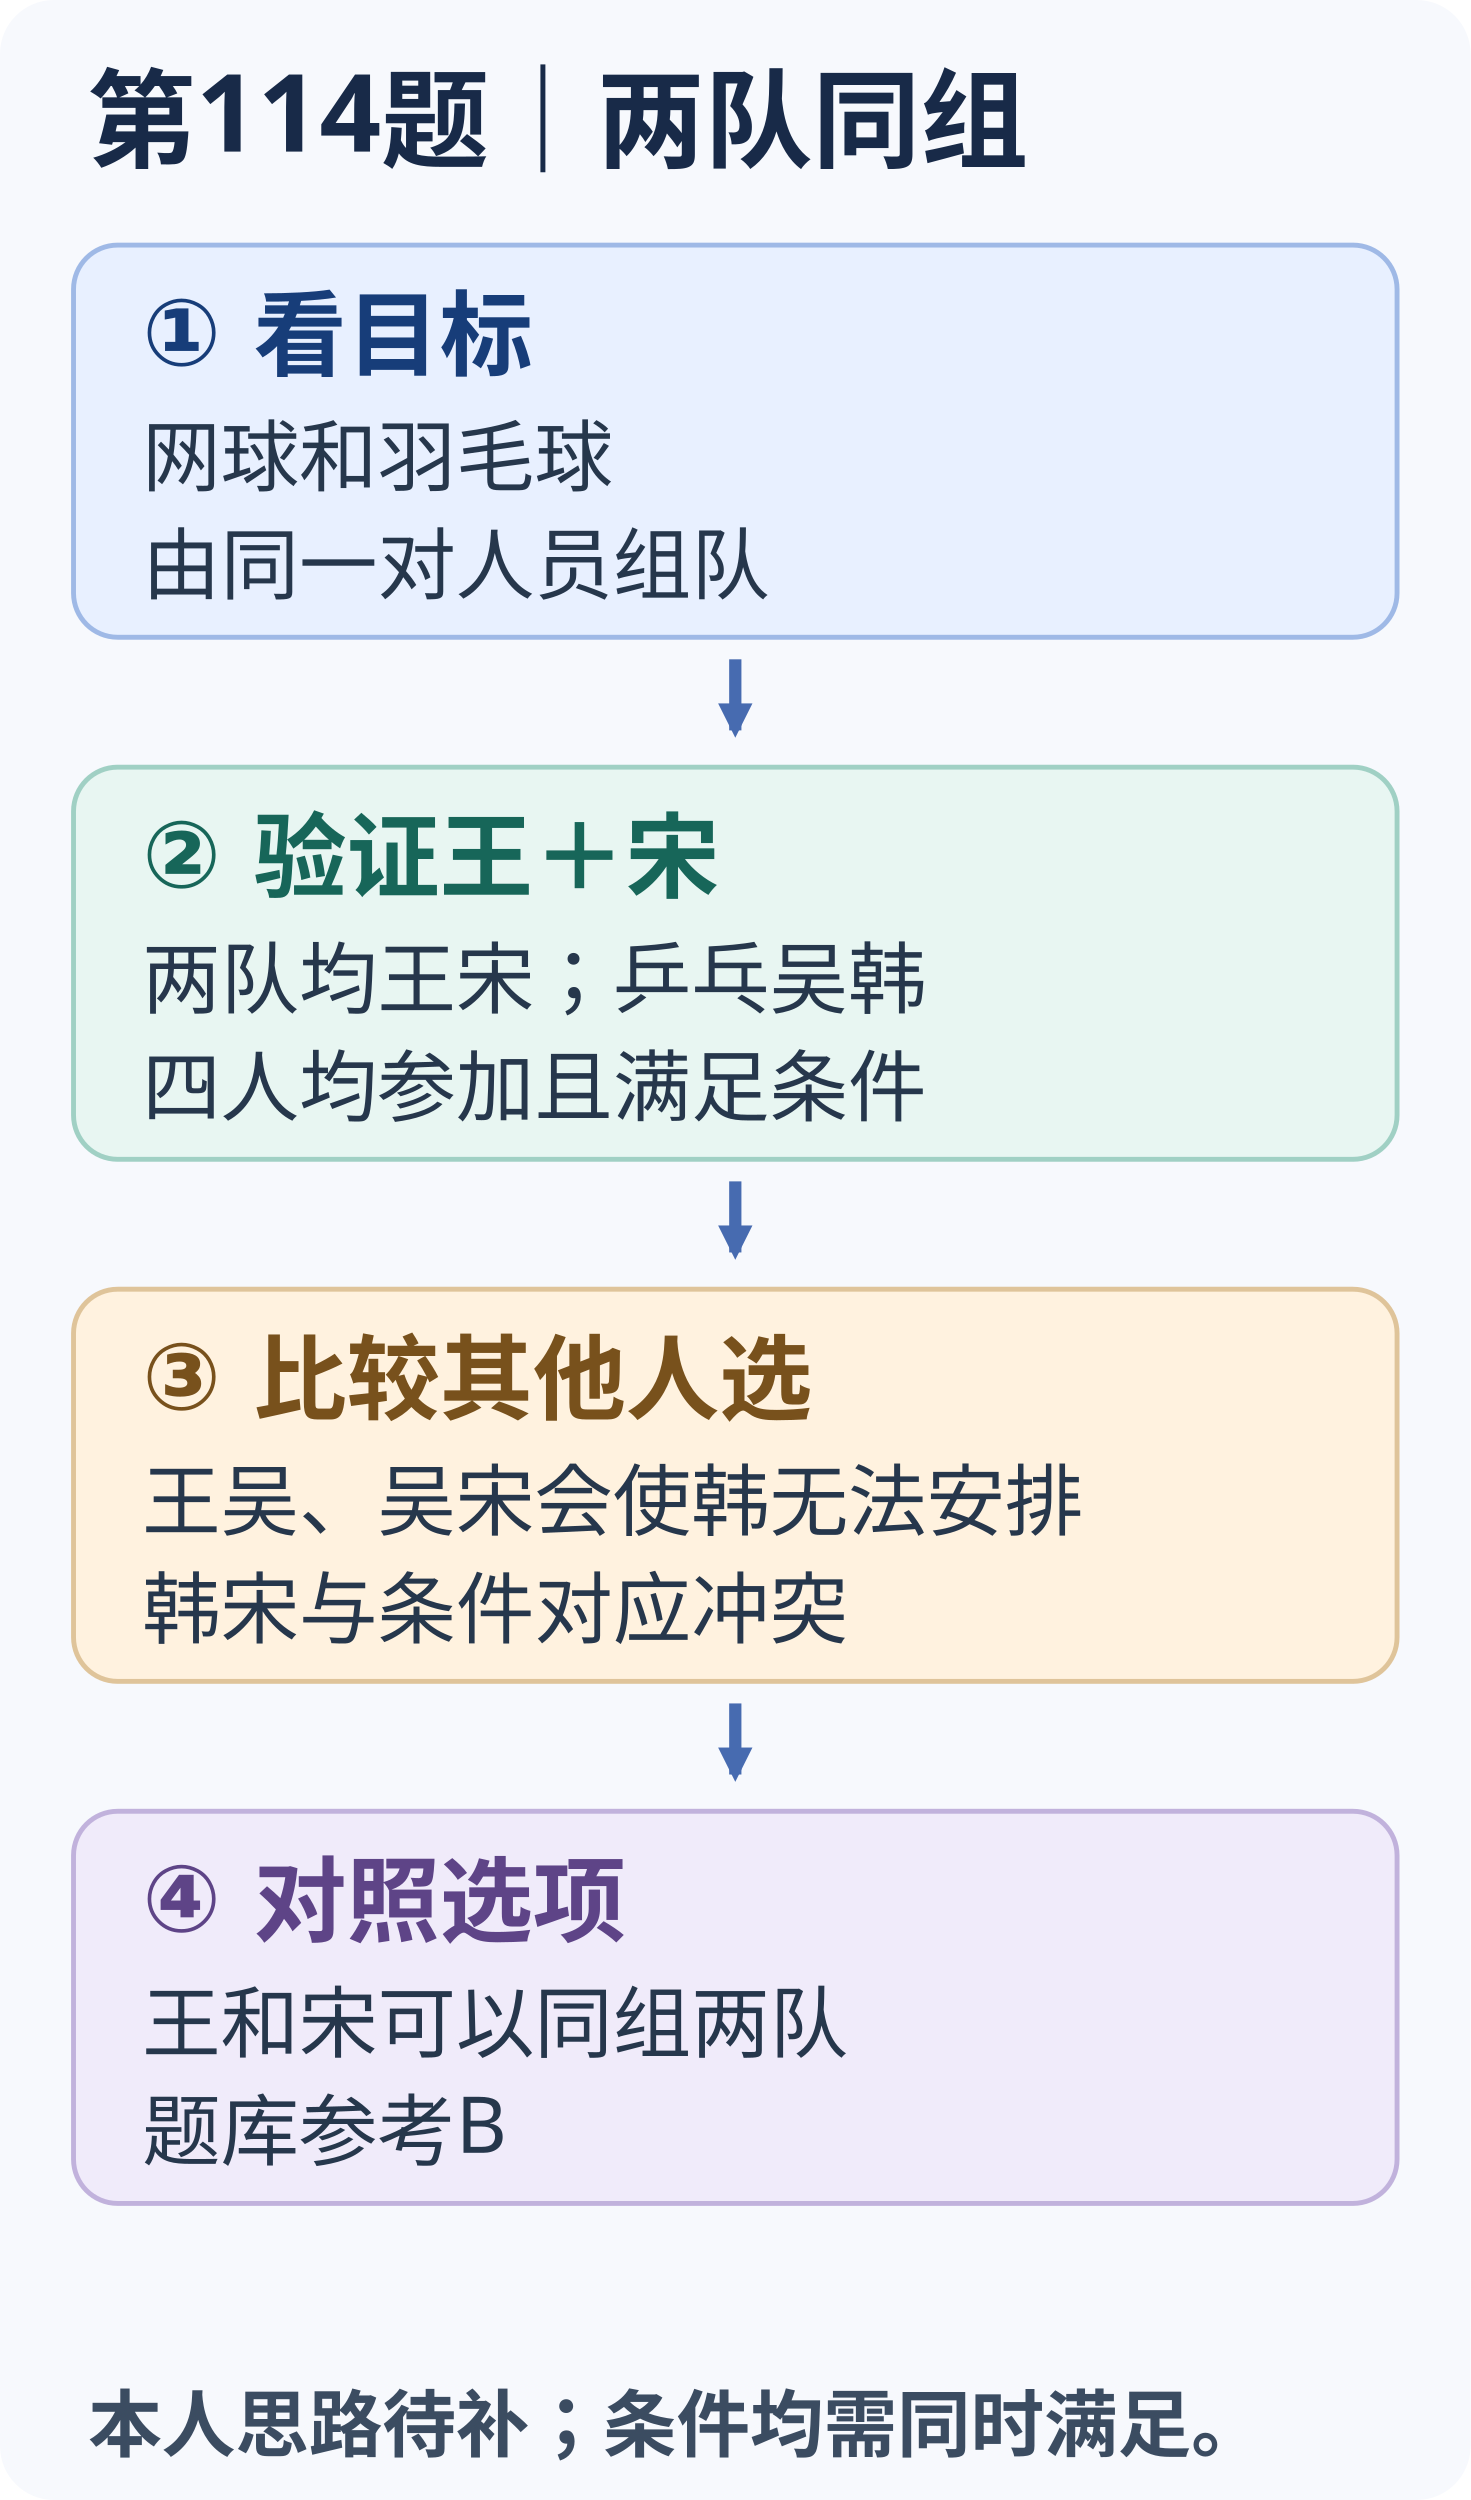
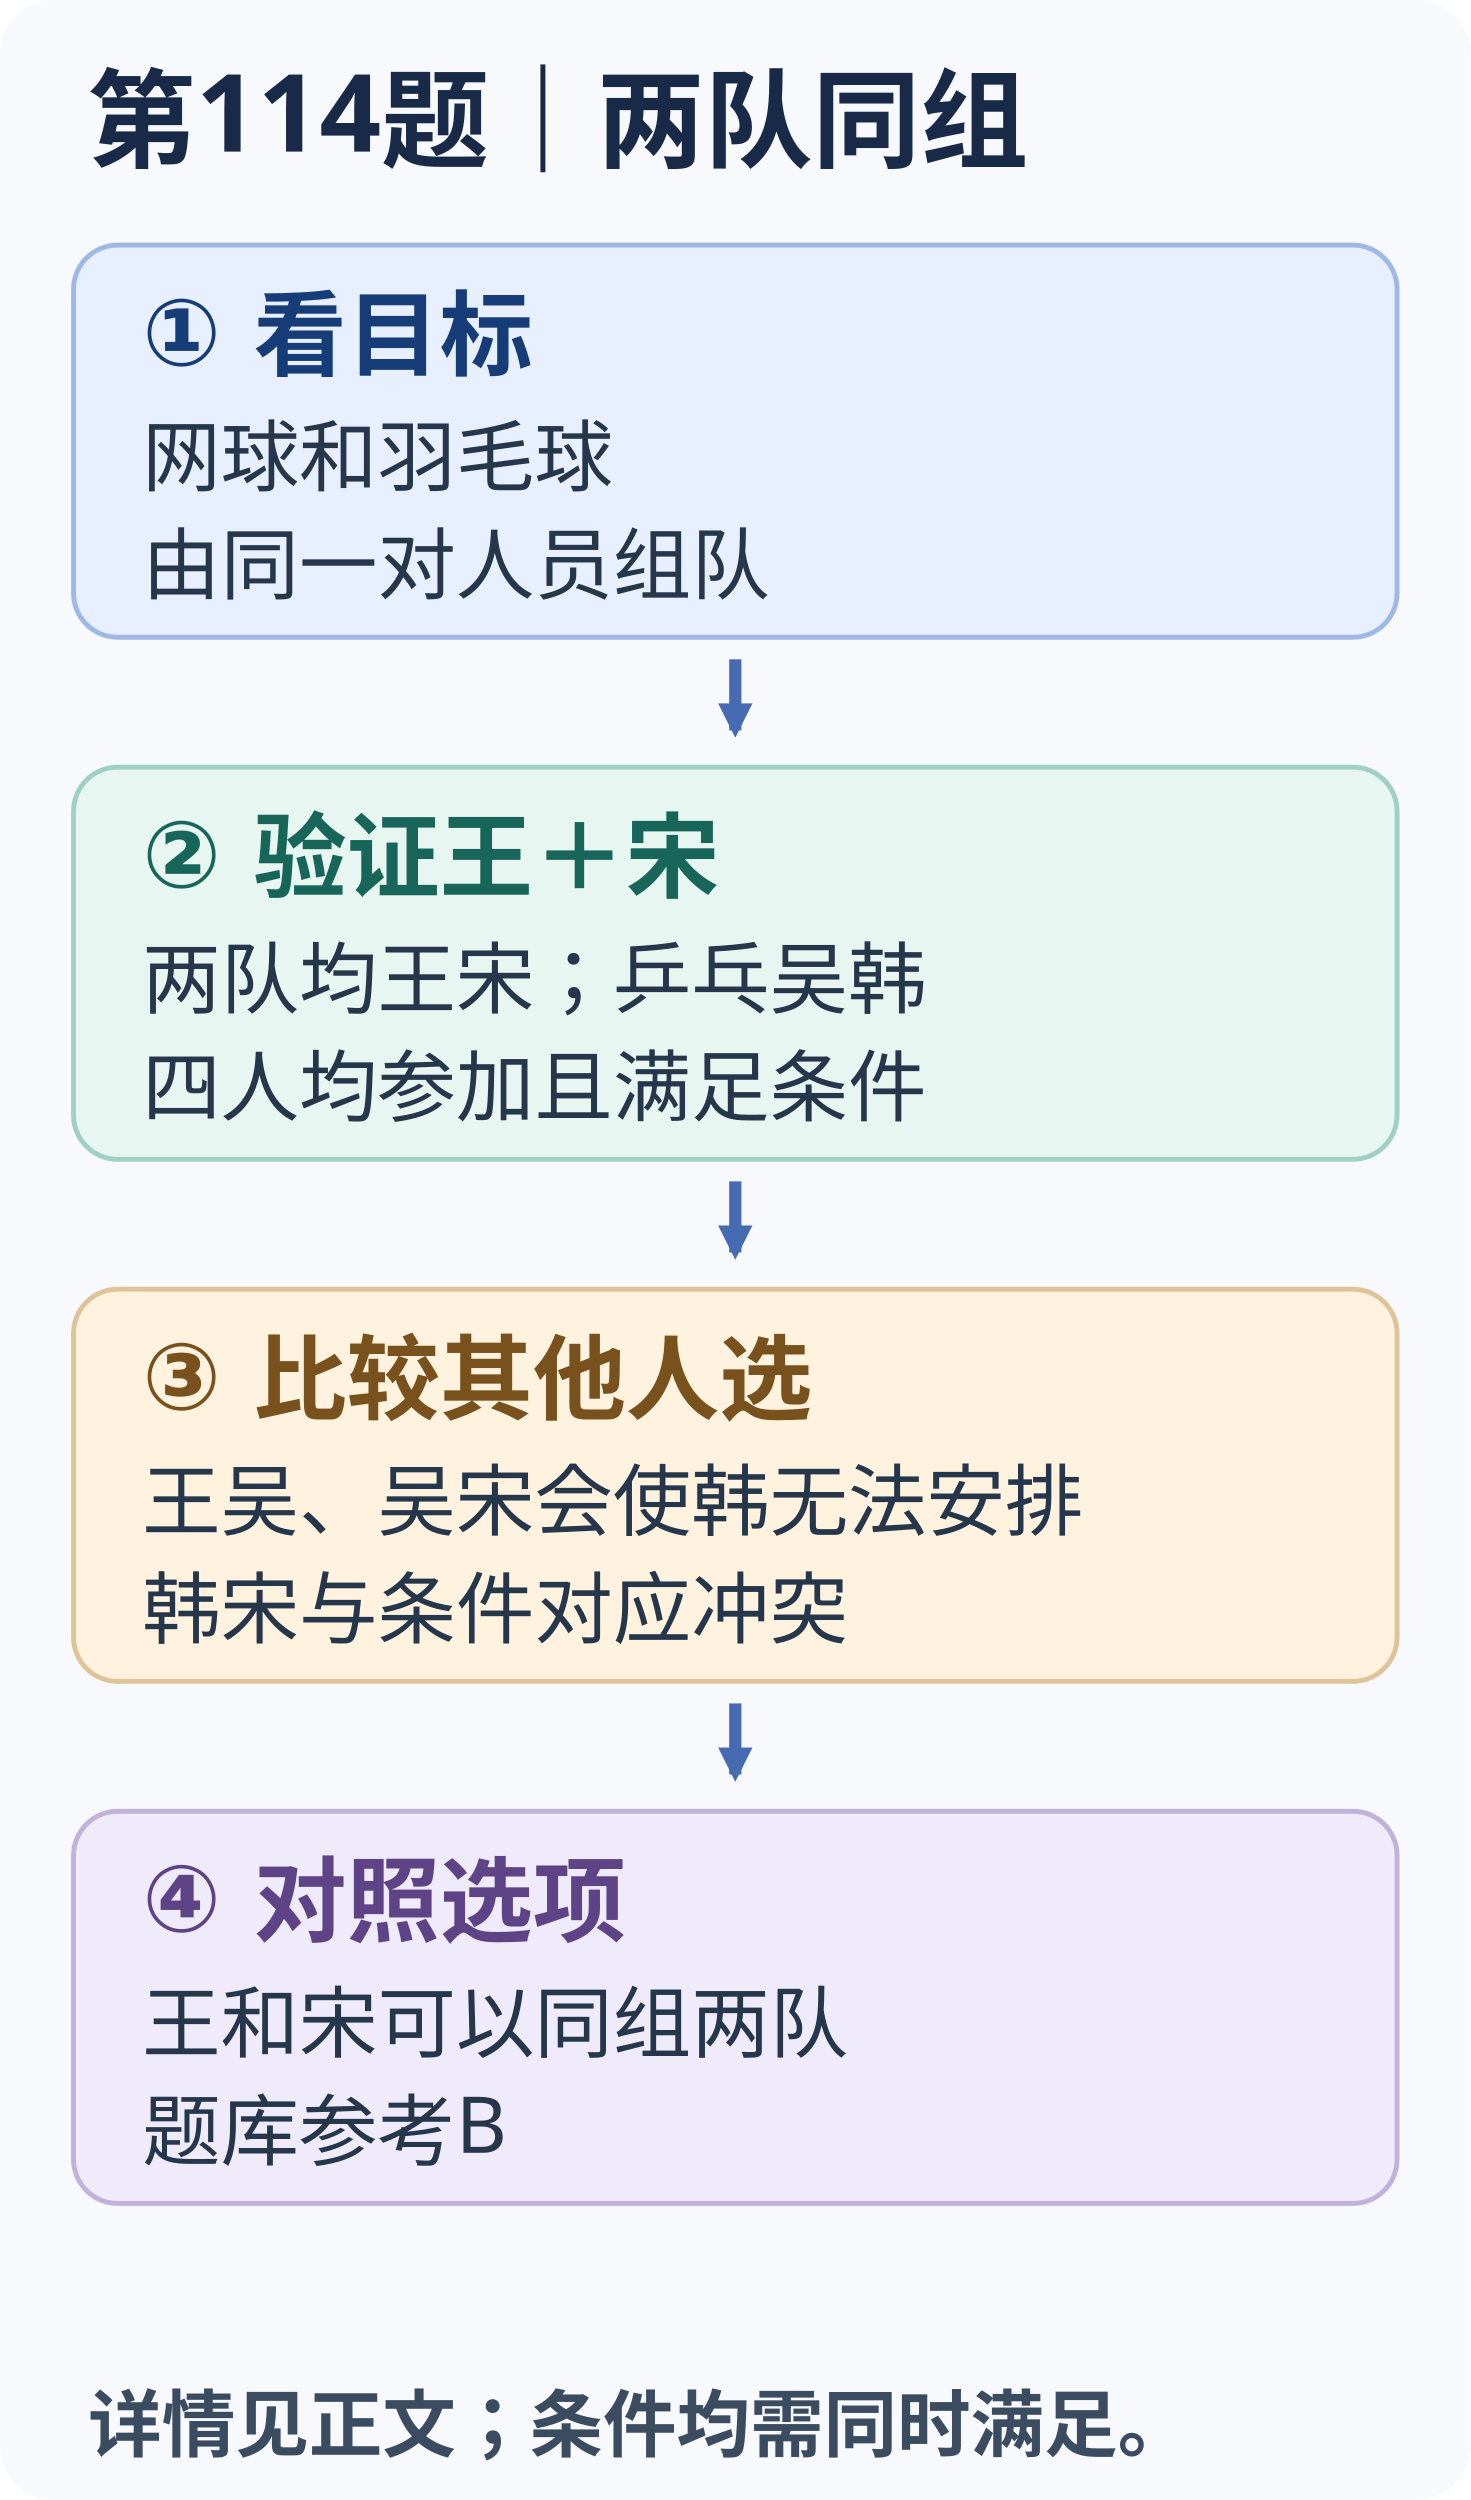
<svg xmlns="http://www.w3.org/2000/svg" viewBox="0 0 600 1020" role="img" aria-labelledby="title desc">
  <defs>
    <marker id="arrow" markerWidth="14" markerHeight="14" refX="11" refY="7" orient="auto" markerUnits="userSpaceOnUse">
      <path d="M0 0 L14 7 L0 14 Z" fill="#476bb0" />
    </marker>
  </defs>
  <rect width="600" height="1020" rx="22" fill="#f7f9fd" />
  <g font-family="Microsoft YaHei, sans-serif">
    <text x="36" y="65" font-size="44" font-weight="700" fill="#182a48">第114题｜两队同组</text>
    <rect x="30" y="100" width="540" height="160" rx="18" fill="#e8f0ff" stroke="#9fb9e6" stroke-width="2" />
    <text x="58" y="149" font-size="38" font-weight="700" fill="#173d79">① 看目标</text>
    <text x="58" y="198" font-size="32" fill="#26374c">网球和羽毛球</text>
    <text x="58" y="242" font-size="32" fill="#26374c">由同一对人员组队</text>
    <path d="M300 269 V298" fill="none" stroke="#476bb0" stroke-width="5" marker-end="url(#arrow)" />
    <rect x="30" y="313" width="540" height="160" rx="18" fill="#e8f6f2" stroke="#a0d0c4" stroke-width="2" />
    <text x="58" y="362" font-size="38" font-weight="700" fill="#176659">② 验证王＋宋</text>
    <text x="58" y="411" font-size="32" fill="#26374c">两队均王宋；乒乓吴韩</text>
    <text x="58" y="455" font-size="32" fill="#26374c">四人均参加且满足条件</text>
    <path d="M300 482 V511" fill="none" stroke="#476bb0" stroke-width="5" marker-end="url(#arrow)" />
    <rect x="30" y="526" width="540" height="160" rx="18" fill="#fff2df" stroke="#dfc49a" stroke-width="2" />
    <text x="58" y="575" font-size="38" font-weight="700" fill="#78511c">③ 比较其他人选</text>
    <text x="58" y="624" font-size="32" fill="#26374c">王吴、吴宋会使韩无法安排</text>
    <text x="58" y="668" font-size="32" fill="#26374c">韩宋与条件对应冲突</text>
    <path d="M300 695 V724" fill="none" stroke="#476bb0" stroke-width="5" marker-end="url(#arrow)" />
    <rect x="30" y="739" width="540" height="160" rx="18" fill="#f0ebfa" stroke="#c1b2dc" stroke-width="2" />
    <text x="58" y="788" font-size="38" font-weight="700" fill="#5e4487">④ 对照选项</text>
    <text x="58" y="837" font-size="32" fill="#26374c">王和宋可以同组两队</text>
    <text x="58" y="881" font-size="32" fill="#26374c">题库参考B</text>
-     <text x="36" y="1000" font-size="30" font-weight="600" fill="#3b4c61">本人思路待补；条件均需同时满足。</text>
+     <text x="36" y="1000" font-size="30" font-weight="600" fill="#3b4c61">详情见正文；条件均需同时满足。</text>
  </g>
</svg>
